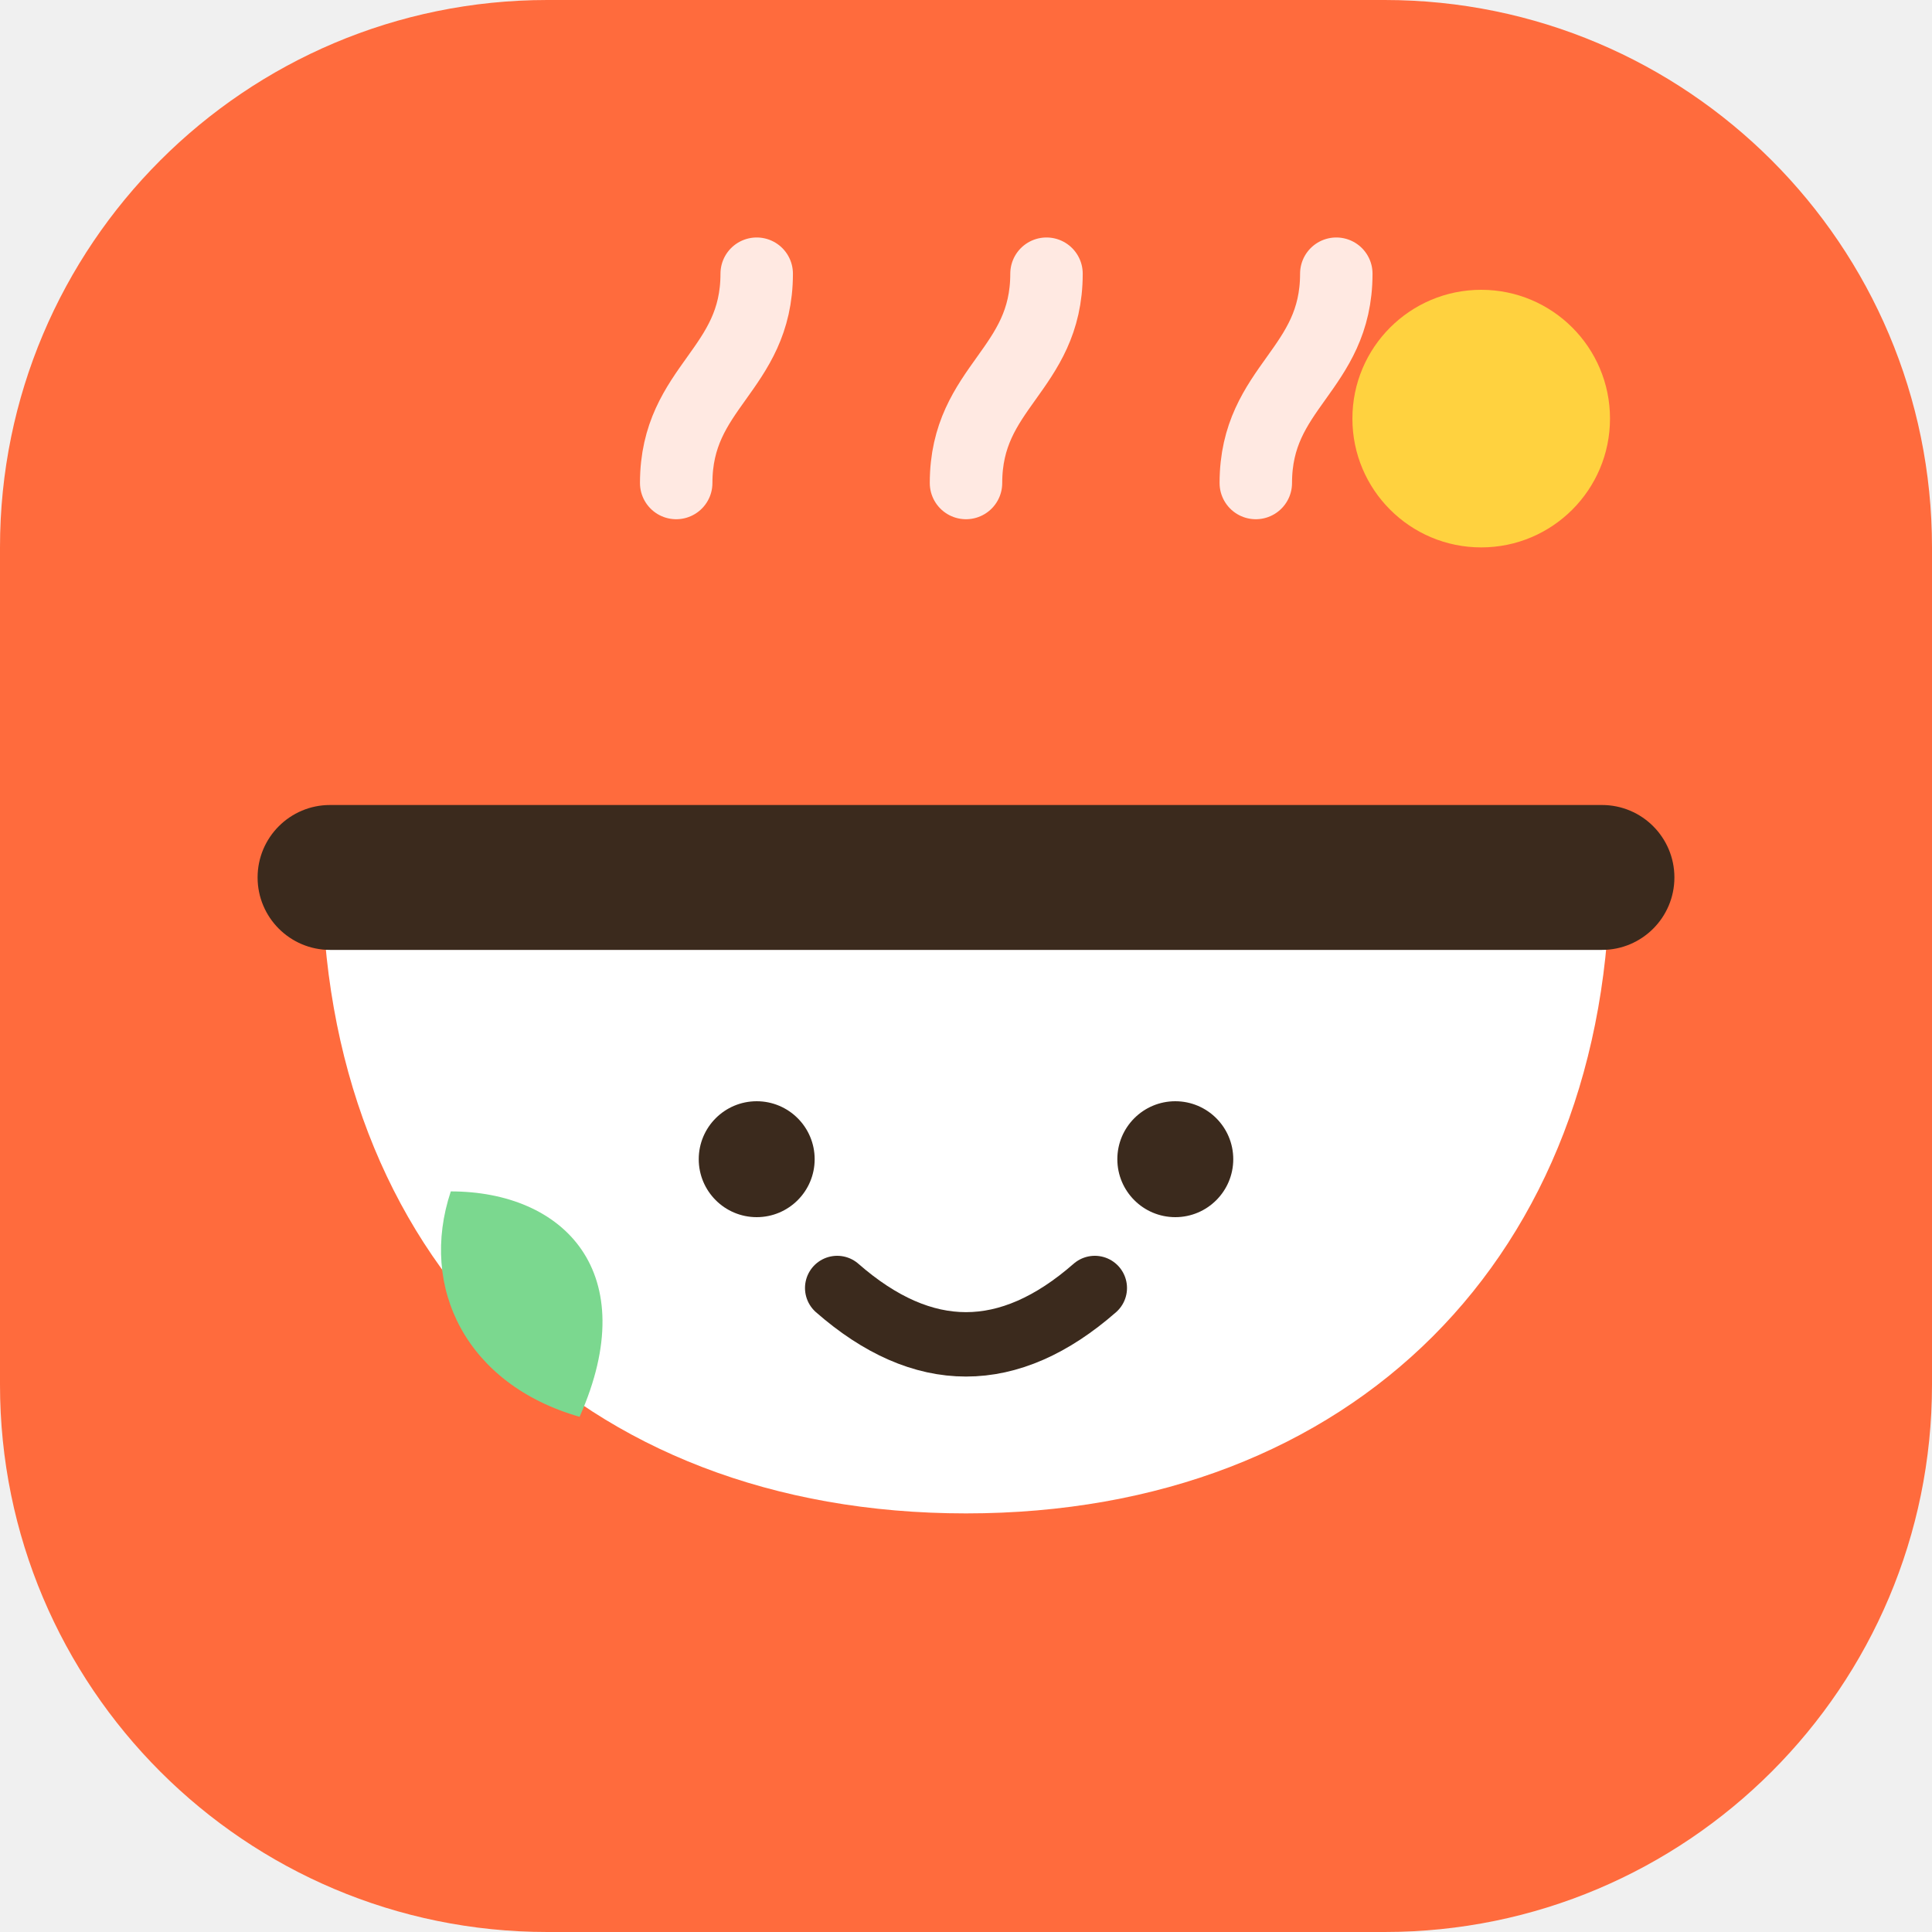
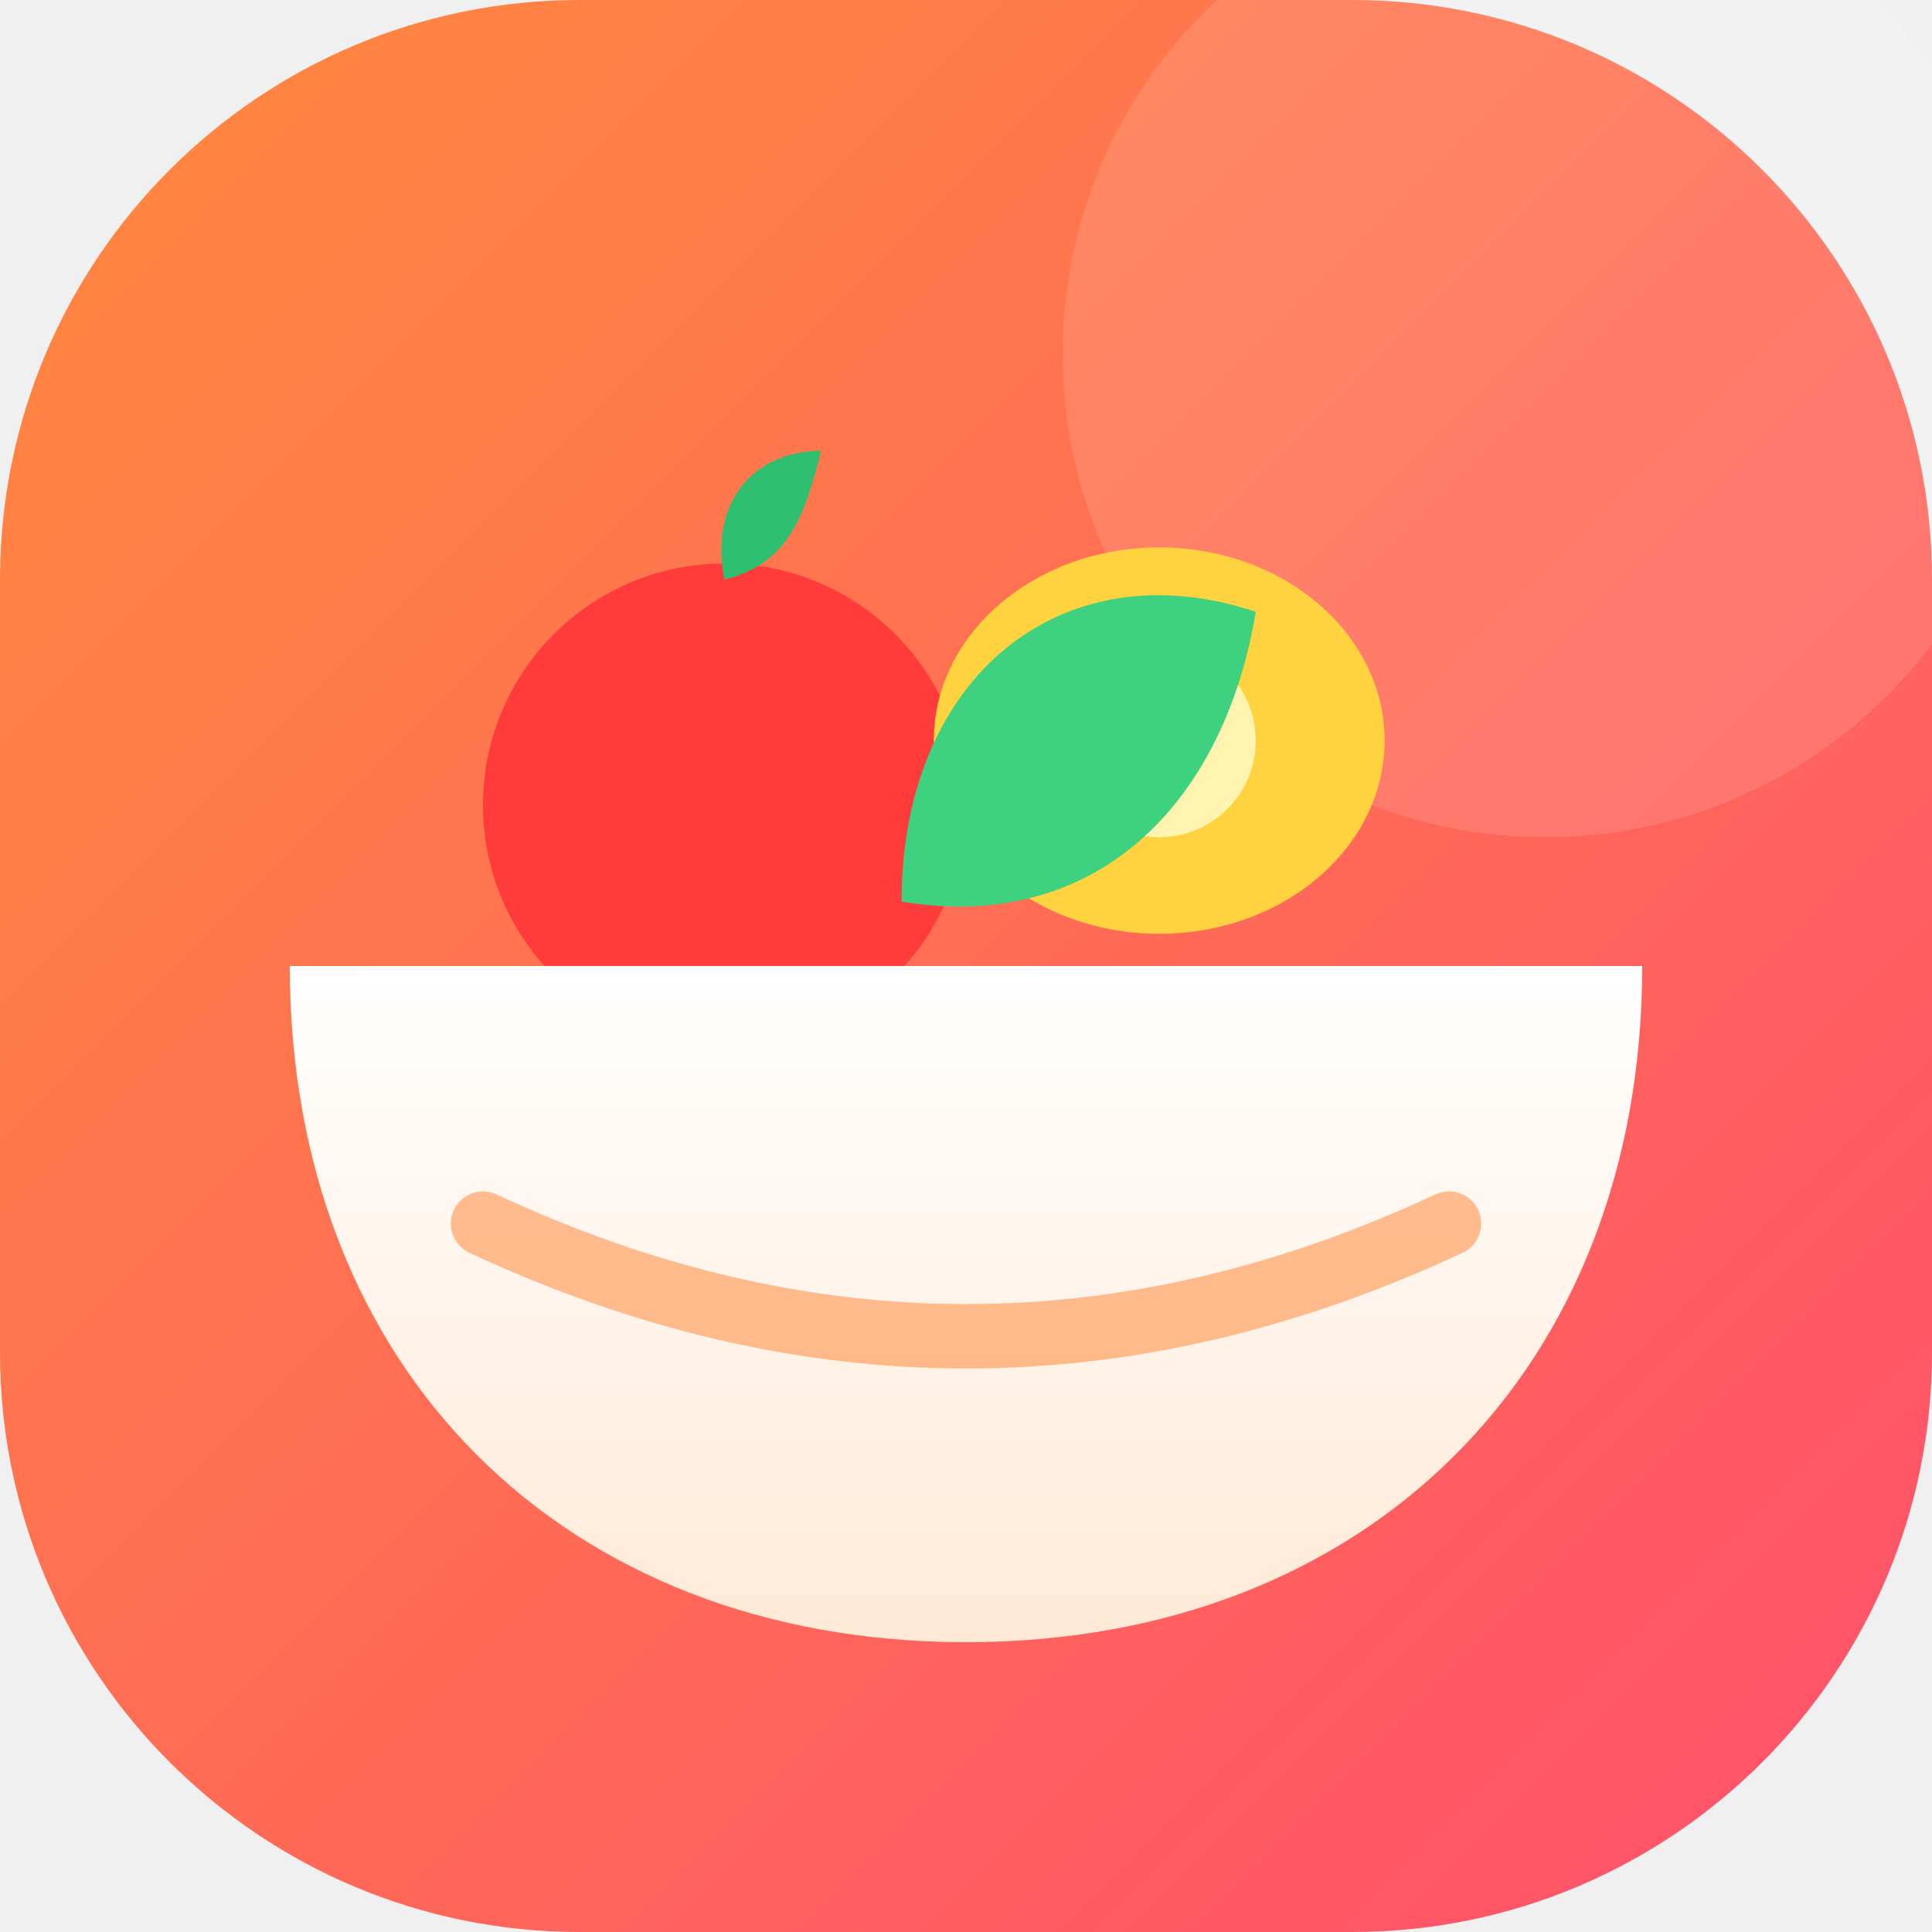
<svg xmlns="http://www.w3.org/2000/svg" viewBox="0 0 120 120" width="120" height="120" role="img" aria-label="MealToUs">
-   <rect width="120" height="120" rx="34" fill="#FF6B3D" />
-   <circle cx="92" cy="26" r="8" fill="#FFD23F" />
-   <path d="M42 30c0-6 5-7 5-13M60 30c0-6 5-7 5-13M78 30c0-6 5-7 5-13" fill="none" stroke="#fff" stroke-width="4.5" stroke-linecap="round" opacity=".85" />
-   <path d="M20 54h80c0 24-16 40-40 40S20 78 20 54z" fill="#fff" />
-   <rect x="16" y="50" width="88" height="9" rx="4.5" fill="#3B2A1D" />
-   <circle cx="47" cy="72" r="3.6" fill="#3B2A1D" />
-   <circle cx="73" cy="72" r="3.6" fill="#3B2A1D" />
-   <path d="M52 80q8 7 16 0" fill="none" stroke="#3B2A1D" stroke-width="4" stroke-linecap="round" />
-   <path d="M36 88c-7-2-10-8-8-14 7 0 12 5 8 14z" fill="#7BD88F" />
+   <defs>
+     <linearGradient id="g" x1="0" y1="0" x2="1" y2="1">
+       <stop offset="0" stop-color="#FF8A3D" />
+       <stop offset="1" stop-color="#FF4F6D" />
+     </linearGradient>
+     <linearGradient id="b" x1="0" y1="0" x2="0" y2="1">
+       <stop offset="0" stop-color="#fff" />
+       <stop offset="1" stop-color="#FFE9D6" />
+     </linearGradient>
+   </defs>
+   <rect width="120" height="120" rx="36" fill="url(#g)" />
+   <circle cx="96" cy="22" r="30" fill="#fff" opacity=".12" />
+   <circle cx="45" cy="50" r="15" fill="#FF3B3B" />
+   <path d="M45 36c-1-5 2-8 6-8-1 4-2 7-6 8z" fill="#2FBF71" />
+   <ellipse cx="72" cy="46" rx="14" ry="12" fill="#FFD23F" />
+   <circle cx="72" cy="46" r="6" fill="#FFF3B0" />
+   <path d="M56 56c0-14 10-22 22-18-2 12-10 20-22 18z" fill="#3ED17F" />
+   <path d="M18 60h84c0 25-17 42-42 42S18 85 18 60z" fill="url(#b)" />
+   <path d="M30 76q30 14 60 0" fill="none" stroke="#FF8A3D" stroke-width="4" stroke-linecap="round" opacity=".55" />
</svg>
